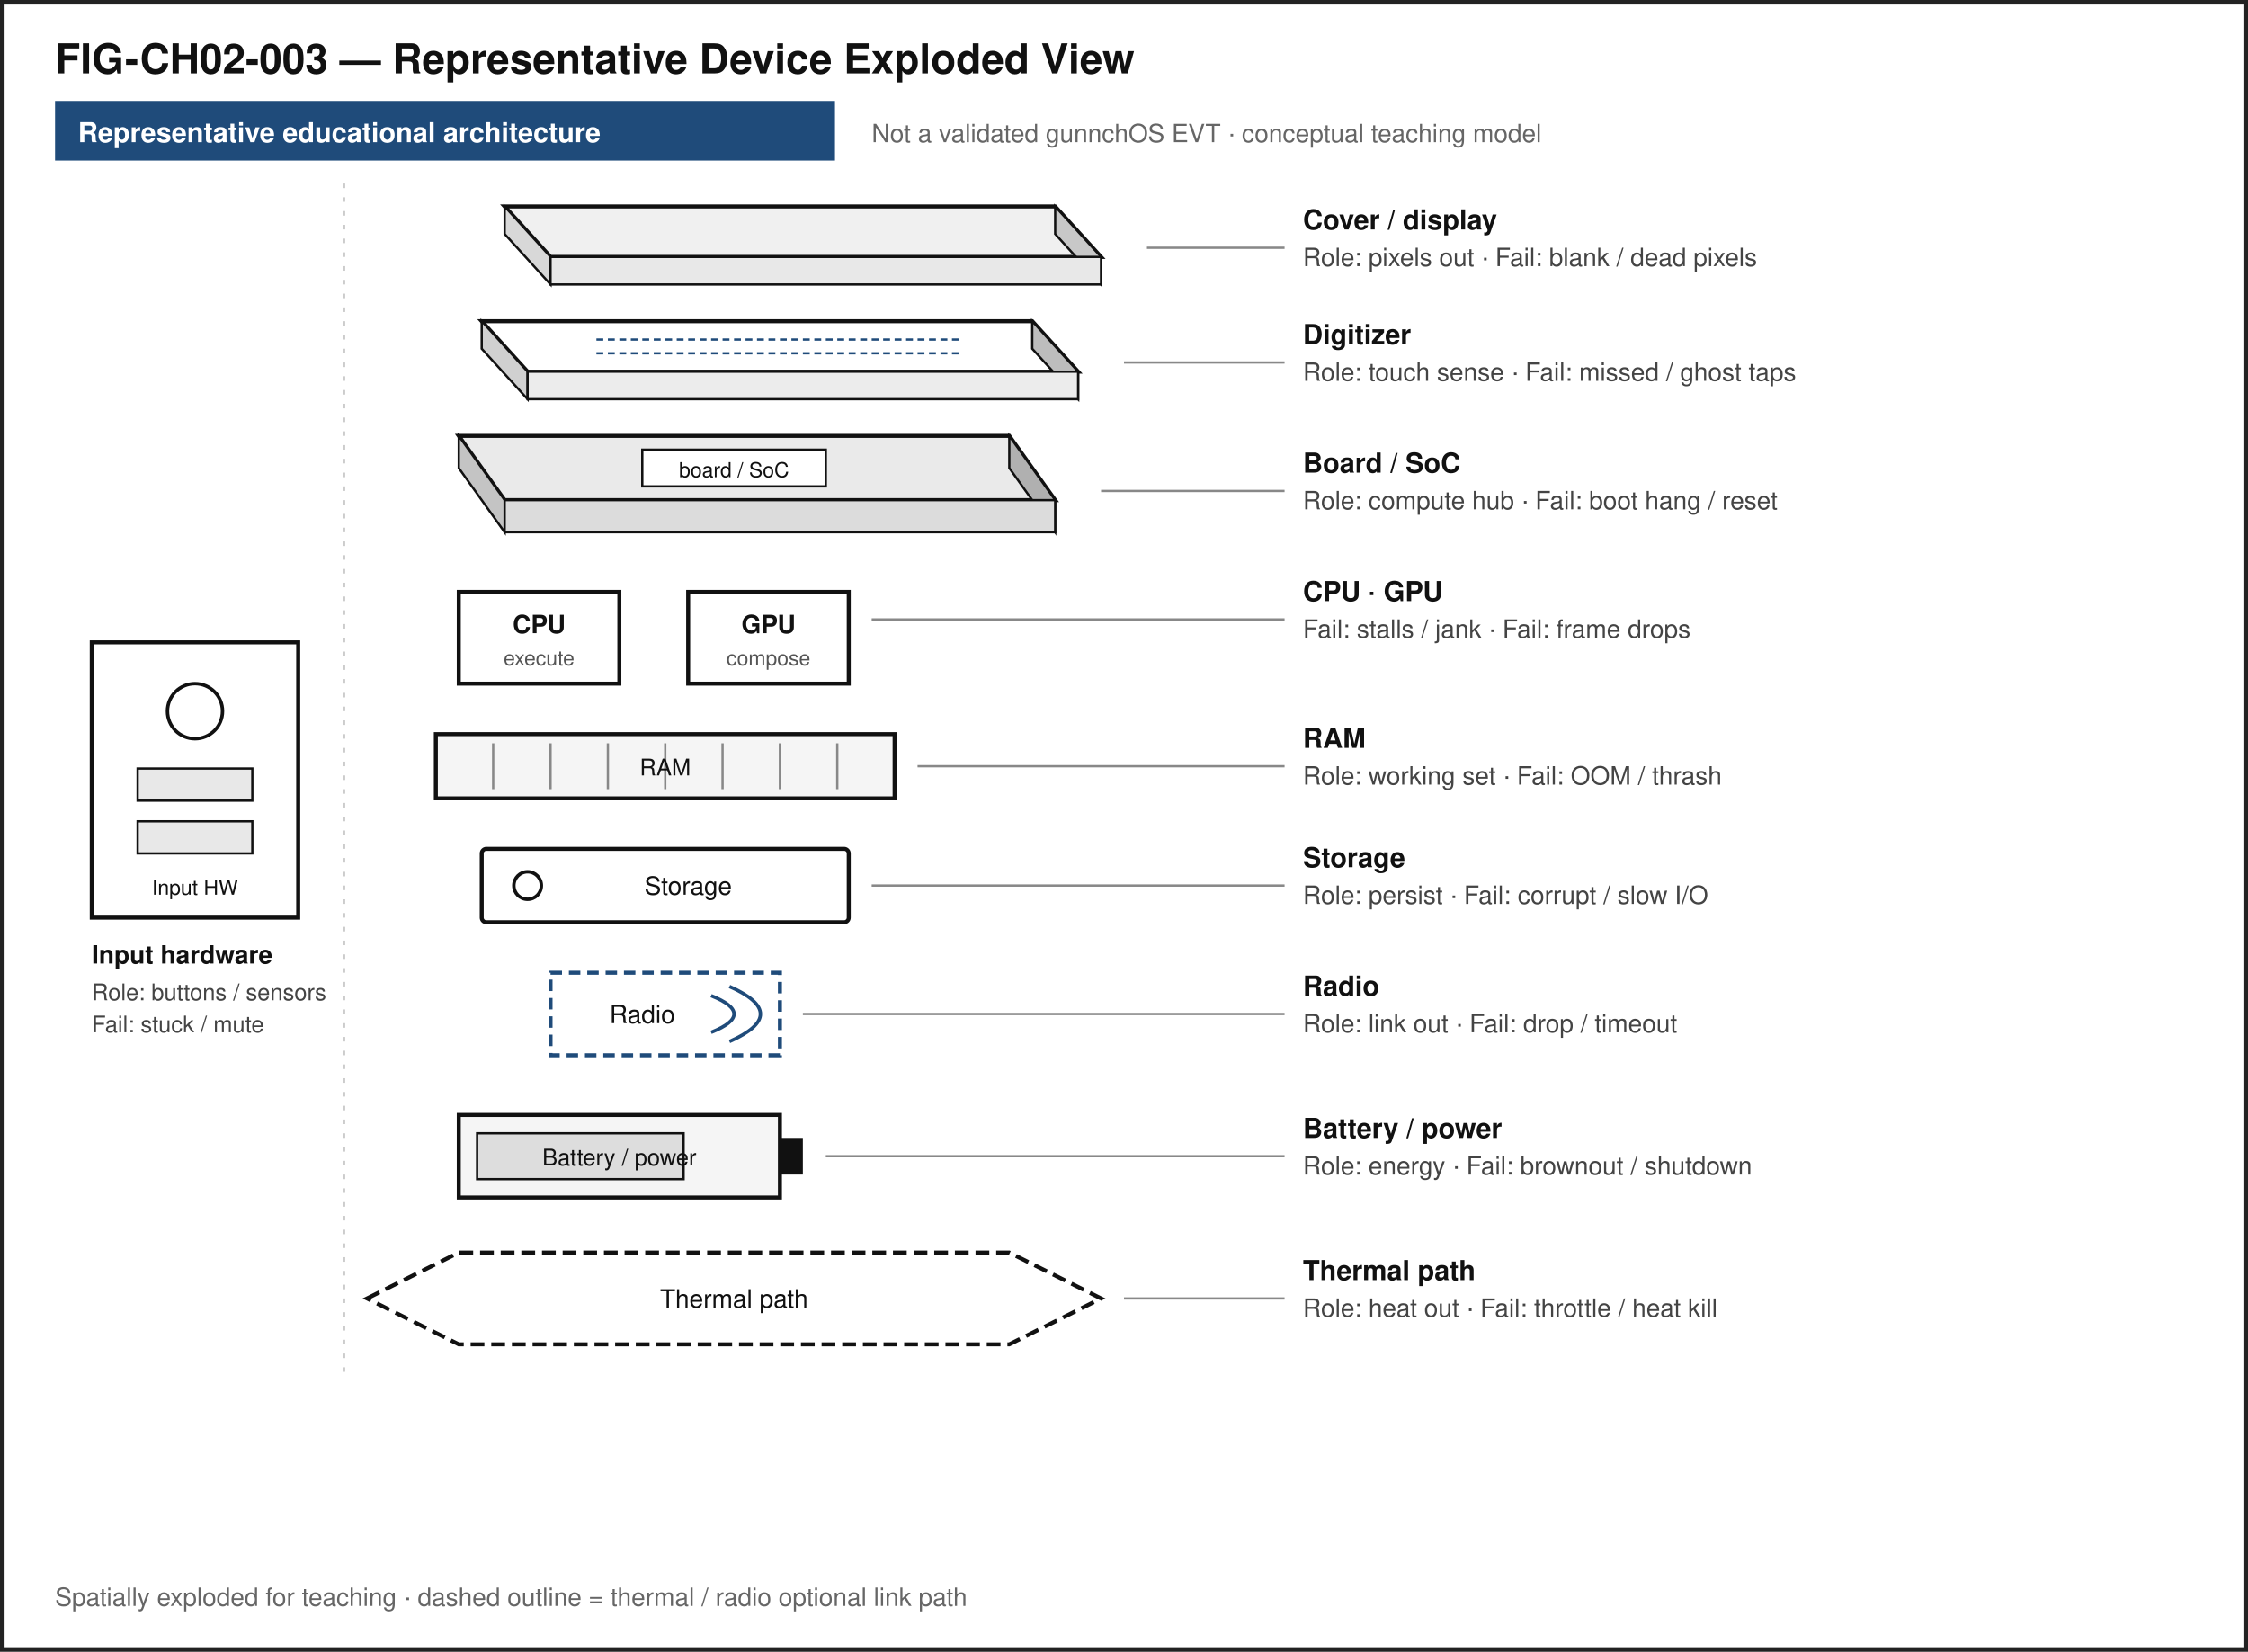
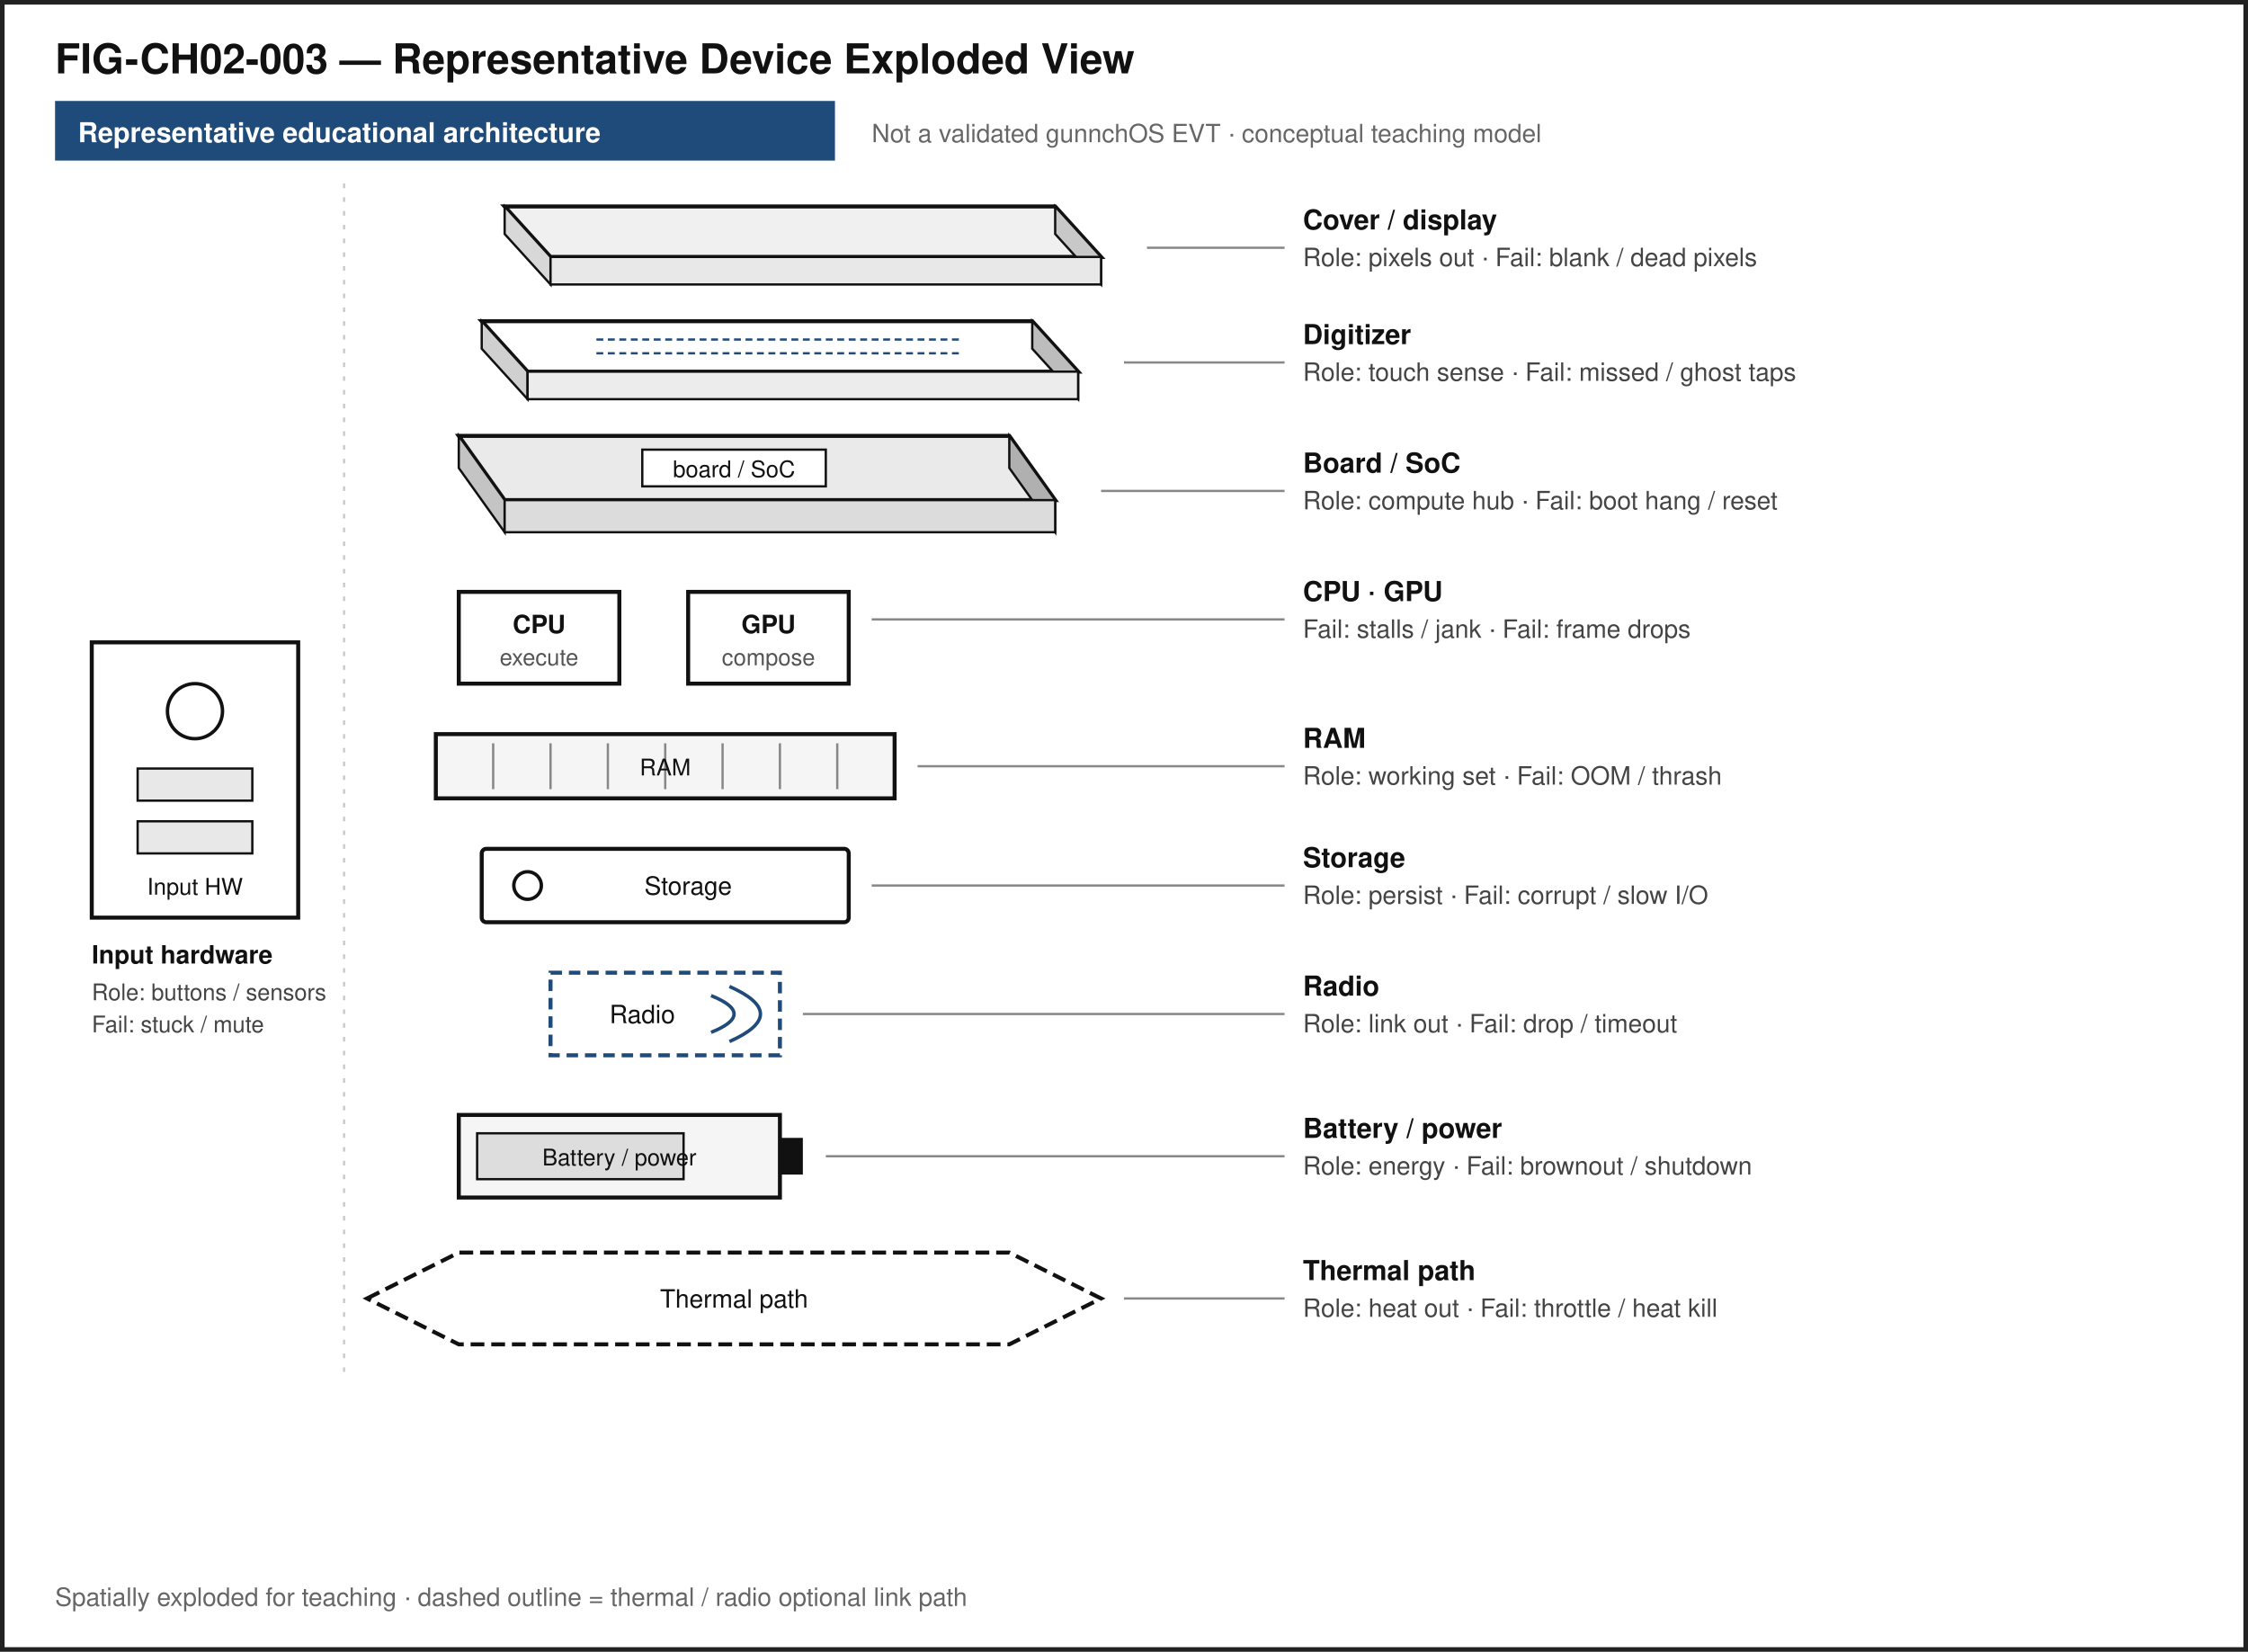
- <svg xmlns="http://www.w3.org/2000/svg" width="980" height="720" viewBox="0 0 980 720" role="img" aria-label="Exploded educational device: cover, digitizer, board, CPU, GPU, RAM, storage, radio, battery, thermal, input.">
+ <svg xmlns="http://www.w3.org/2000/svg" width="980" height="720" viewBox="0 0 980 720" role="img" aria-label="Exploded educational device: cover, digitizer, board, CPU, GPU, RAM, storage, radio, battery, thermal, input." data-figure-id="FIG-CH02-003">
  <rect width="980" height="720" fill="#ffffff" />
  <rect x="1" y="1" width="978" height="718" fill="none" stroke="#222222" stroke-width="2" />
  <text x="24" y="32" font-family="Helvetica,Arial,sans-serif" font-size="18" font-weight="bold" fill="#111111">FIG-CH02-003 — Representative Device Exploded View</text>
  <rect x="24" y="44" width="340" height="26" fill="#1F4B7A" />
  <text x="34" y="62" font-family="Helvetica,Arial,sans-serif" font-size="12" font-weight="bold" fill="#ffffff">Representative educational architecture</text>
  <text x="380" y="62" font-family="Helvetica,Arial,sans-serif" font-size="11" fill="#666666">Not a validated gunnchOS EVT · conceptual teaching model</text>
  <g transform="translate(180,90)">
    <path d="M40,0 L280,0 L300,22 L60,22 Z" fill="#f0f0f0" stroke="#111111" stroke-width="1.75" />
    <path d="M40,0 L60,22 L60,34 L40,12 Z" fill="#d8d8d8" stroke="#111111" stroke-width="1" />
    <path d="M280,0 L300,22 L300,34 L280,12 Z" fill="#c8c8c8" stroke="#111111" stroke-width="1" />
    <path d="M60,22 L300,22 L300,34 L60,34 Z" fill="#e8e8e8" stroke="#111111" stroke-width="1" />
  </g>
  <line x1="500" y1="108" x2="560" y2="108" stroke="#888888" stroke-width="1" />
  <text x="568" y="100" font-family="Helvetica,Arial,sans-serif" font-size="12" font-weight="bold" fill="#111111">Cover / display</text>
  <text x="568" y="116" font-family="Helvetica,Arial,sans-serif" font-size="11" fill="#444444">Role: pixels out · Fail: blank / dead pixels</text>
  <g transform="translate(170,140)">
    <path d="M40,0 L280,0 L300,22 L60,22 Z" fill="#ffffff" stroke="#111111" stroke-width="1.75" />
    <path d="M40,0 L60,22 L60,34 L40,12 Z" fill="#d0d0d0" stroke="#111111" stroke-width="1" />
    <path d="M280,0 L300,22 L300,34 L280,12 Z" fill="#bdbdbd" stroke="#111111" stroke-width="1" />
    <path d="M60,22 L300,22 L300,34 L60,34 Z" fill="#ececec" stroke="#111111" stroke-width="1" />
    <line x1="90" y1="8" x2="250" y2="8" stroke="#1F4B7A" stroke-width="1" stroke-dasharray="3 2" />
    <line x1="90" y1="14" x2="250" y2="14" stroke="#1F4B7A" stroke-width="1" stroke-dasharray="3 2" />
  </g>
  <line x1="490" y1="158" x2="560" y2="158" stroke="#888888" stroke-width="1" />
  <text x="568" y="150" font-family="Helvetica,Arial,sans-serif" font-size="12" font-weight="bold" fill="#111111">Digitizer</text>
  <text x="568" y="166" font-family="Helvetica,Arial,sans-serif" font-size="11" fill="#444444">Role: touch sense · Fail: missed / ghost taps</text>
  <g transform="translate(160,190)">
    <path d="M40,0 L280,0 L300,28 L60,28 Z" fill="#eaeaea" stroke="#111111" stroke-width="1.75" />
    <path d="M40,0 L60,28 L60,42 L40,14 Z" fill="#c4c4c4" stroke="#111111" stroke-width="1" />
    <path d="M280,0 L300,28 L300,42 L280,14 Z" fill="#b0b0b0" stroke="#111111" stroke-width="1" />
    <path d="M60,28 L300,28 L300,42 L60,42 Z" fill="#dcdcdc" stroke="#111111" stroke-width="1" />
    <rect x="120" y="6" width="80" height="16" fill="#ffffff" stroke="#111111" stroke-width="1" />
-     <text x="160" y="18" text-anchor="middle" font-family="Helvetica,Arial,sans-serif" font-size="9" fill="#111111">board / SoC</text>
+     <text x="160" y="18" text-anchor="middle" font-family="Helvetica,Arial,sans-serif" font-size="10" fill="#111111">board / SoC</text>
  </g>
  <line x1="480" y1="214" x2="560" y2="214" stroke="#888888" stroke-width="1" />
  <text x="568" y="206" font-family="Helvetica,Arial,sans-serif" font-size="12" font-weight="bold" fill="#111111">Board / SoC</text>
  <text x="568" y="222" font-family="Helvetica,Arial,sans-serif" font-size="11" fill="#444444">Role: compute hub · Fail: boot hang / reset</text>
  <g transform="translate(200,258)">
    <rect x="0" y="0" width="70" height="40" fill="#ffffff" stroke="#111111" stroke-width="1.75" />
    <text x="35" y="18" text-anchor="middle" font-family="Helvetica,Arial,sans-serif" font-size="11" font-weight="bold" fill="#111111">CPU</text>
-     <text x="35" y="32" text-anchor="middle" font-family="Helvetica,Arial,sans-serif" font-size="9" fill="#555555">execute</text>
+     <text x="35" y="32" text-anchor="middle" font-family="Helvetica,Arial,sans-serif" font-size="10" fill="#555555">execute</text>
    <rect x="100" y="0" width="70" height="40" fill="#ffffff" stroke="#111111" stroke-width="1.75" />
    <text x="135" y="18" text-anchor="middle" font-family="Helvetica,Arial,sans-serif" font-size="11" font-weight="bold" fill="#111111">GPU</text>
-     <text x="135" y="32" text-anchor="middle" font-family="Helvetica,Arial,sans-serif" font-size="9" fill="#555555">compose</text>
+     <text x="135" y="32" text-anchor="middle" font-family="Helvetica,Arial,sans-serif" font-size="10" fill="#555555">compose</text>
  </g>
  <line x1="380" y1="270" x2="560" y2="270" stroke="#888888" stroke-width="1" />
  <text x="568" y="262" font-family="Helvetica,Arial,sans-serif" font-size="12" font-weight="bold" fill="#111111">CPU · GPU</text>
  <text x="568" y="278" font-family="Helvetica,Arial,sans-serif" font-size="11" fill="#444444">Fail: stalls / jank · Fail: frame drops</text>
  <g transform="translate(190,320)">
    <rect x="0" y="0" width="200" height="28" fill="#f5f5f5" stroke="#111111" stroke-width="1.75" />
    <line x1="25" y1="4" x2="25" y2="24" stroke="#888" stroke-width="1" />
    <line x1="50" y1="4" x2="50" y2="24" stroke="#888" stroke-width="1" />
    <line x1="75" y1="4" x2="75" y2="24" stroke="#888" stroke-width="1" />
    <line x1="100" y1="4" x2="100" y2="24" stroke="#888" stroke-width="1" />
    <line x1="125" y1="4" x2="125" y2="24" stroke="#888" stroke-width="1" />
    <line x1="150" y1="4" x2="150" y2="24" stroke="#888" stroke-width="1" />
    <line x1="175" y1="4" x2="175" y2="24" stroke="#888" stroke-width="1" />
    <text x="100" y="18" text-anchor="middle" font-family="Helvetica,Arial,sans-serif" font-size="10" fill="#111111">RAM</text>
  </g>
  <line x1="400" y1="334" x2="560" y2="334" stroke="#888888" stroke-width="1" />
  <text x="568" y="326" font-family="Helvetica,Arial,sans-serif" font-size="12" font-weight="bold" fill="#111111">RAM</text>
  <text x="568" y="342" font-family="Helvetica,Arial,sans-serif" font-size="11" fill="#444444">Role: working set · Fail: OOM / thrash</text>
  <g transform="translate(210,370)">
    <rect x="0" y="0" width="160" height="32" rx="2" fill="#ffffff" stroke="#111111" stroke-width="1.75" />
    <circle cx="20" cy="16" r="6" fill="none" stroke="#111111" stroke-width="1.5" />
    <text x="90" y="20" text-anchor="middle" font-family="Helvetica,Arial,sans-serif" font-size="11" fill="#111111">Storage</text>
  </g>
  <line x1="380" y1="386" x2="560" y2="386" stroke="#888888" stroke-width="1" />
  <text x="568" y="378" font-family="Helvetica,Arial,sans-serif" font-size="12" font-weight="bold" fill="#111111">Storage</text>
  <text x="568" y="394" font-family="Helvetica,Arial,sans-serif" font-size="11" fill="#444444">Role: persist · Fail: corrupt / slow I/O</text>
  <g transform="translate(240,424)">
    <rect x="0" y="0" width="100" height="36" fill="#ffffff" stroke="#1F4B7A" stroke-width="1.75" stroke-dasharray="5 3" />
    <path d="M70,10 Q90,18 70,26" fill="none" stroke="#1F4B7A" stroke-width="1.5" />
    <path d="M78,6 Q105,18 78,30" fill="none" stroke="#1F4B7A" stroke-width="1.5" />
    <text x="40" y="22" text-anchor="middle" font-family="Helvetica,Arial,sans-serif" font-size="11" fill="#111111">Radio</text>
  </g>
  <line x1="350" y1="442" x2="560" y2="442" stroke="#888888" stroke-width="1" />
  <text x="568" y="434" font-family="Helvetica,Arial,sans-serif" font-size="12" font-weight="bold" fill="#111111">Radio</text>
  <text x="568" y="450" font-family="Helvetica,Arial,sans-serif" font-size="11" fill="#444444">Role: link out · Fail: drop / timeout</text>
  <g transform="translate(200,482)">
    <rect x="0" y="4" width="140" height="36" fill="#f5f5f5" stroke="#111111" stroke-width="1.75" />
    <rect x="140" y="14" width="10" height="16" fill="#111111" />
    <rect x="8" y="12" width="90" height="20" fill="#dddddd" stroke="#111111" stroke-width="1" />
    <text x="70" y="26" text-anchor="middle" font-family="Helvetica,Arial,sans-serif" font-size="10" fill="#111111">Battery / power</text>
  </g>
  <line x1="360" y1="504" x2="560" y2="504" stroke="#888888" stroke-width="1" />
  <text x="568" y="496" font-family="Helvetica,Arial,sans-serif" font-size="12" font-weight="bold" fill="#111111">Battery / power</text>
  <text x="568" y="512" font-family="Helvetica,Arial,sans-serif" font-size="11" fill="#444444">Role: energy · Fail: brownout / shutdown</text>
  <g transform="translate(160,546)">
    <path d="M0,20 L40,0 L280,0 L320,20 L280,40 L40,40 Z" fill="none" stroke="#111111" stroke-width="1.75" stroke-dasharray="6 3" />
    <text x="160" y="24" text-anchor="middle" font-family="Helvetica,Arial,sans-serif" font-size="11" fill="#111111">Thermal path</text>
  </g>
  <line x1="490" y1="566" x2="560" y2="566" stroke="#888888" stroke-width="1" />
  <text x="568" y="558" font-family="Helvetica,Arial,sans-serif" font-size="12" font-weight="bold" fill="#111111">Thermal path</text>
  <text x="568" y="574" font-family="Helvetica,Arial,sans-serif" font-size="11" fill="#444444">Role: heat out · Fail: throttle / heat kill</text>
  <g transform="translate(40,280)">
    <rect x="0" y="0" width="90" height="120" fill="#ffffff" stroke="#111111" stroke-width="1.75" />
    <circle cx="45" cy="30" r="12" fill="none" stroke="#111111" stroke-width="1.5" />
    <rect x="20" y="55" width="50" height="14" fill="#e8e8e8" stroke="#111111" stroke-width="1" />
    <rect x="20" y="78" width="50" height="14" fill="#e8e8e8" stroke="#111111" stroke-width="1" />
-     <text x="45" y="110" text-anchor="middle" font-family="Helvetica,Arial,sans-serif" font-size="9" fill="#111111">Input HW</text>
+     <text x="45" y="110" text-anchor="middle" font-family="Helvetica,Arial,sans-serif" font-size="10" fill="#111111">Input HW</text>
  </g>
  <text x="40" y="420" font-family="Helvetica,Arial,sans-serif" font-size="11" font-weight="bold" fill="#111111">Input hardware</text>
  <text x="40" y="436" font-family="Helvetica,Arial,sans-serif" font-size="10" fill="#444444">Role: buttons / sensors</text>
  <text x="40" y="450" font-family="Helvetica,Arial,sans-serif" font-size="10" fill="#444444">Fail: stuck / mute</text>
  <line x1="150" y1="80" x2="150" y2="600" stroke="#cccccc" stroke-width="1" stroke-dasharray="2 4" />
  <text x="24" y="700" font-family="Helvetica,Arial,sans-serif" font-size="11" fill="#666666">Spatially exploded for teaching · dashed outline = thermal / radio optional link path</text>
</svg>
